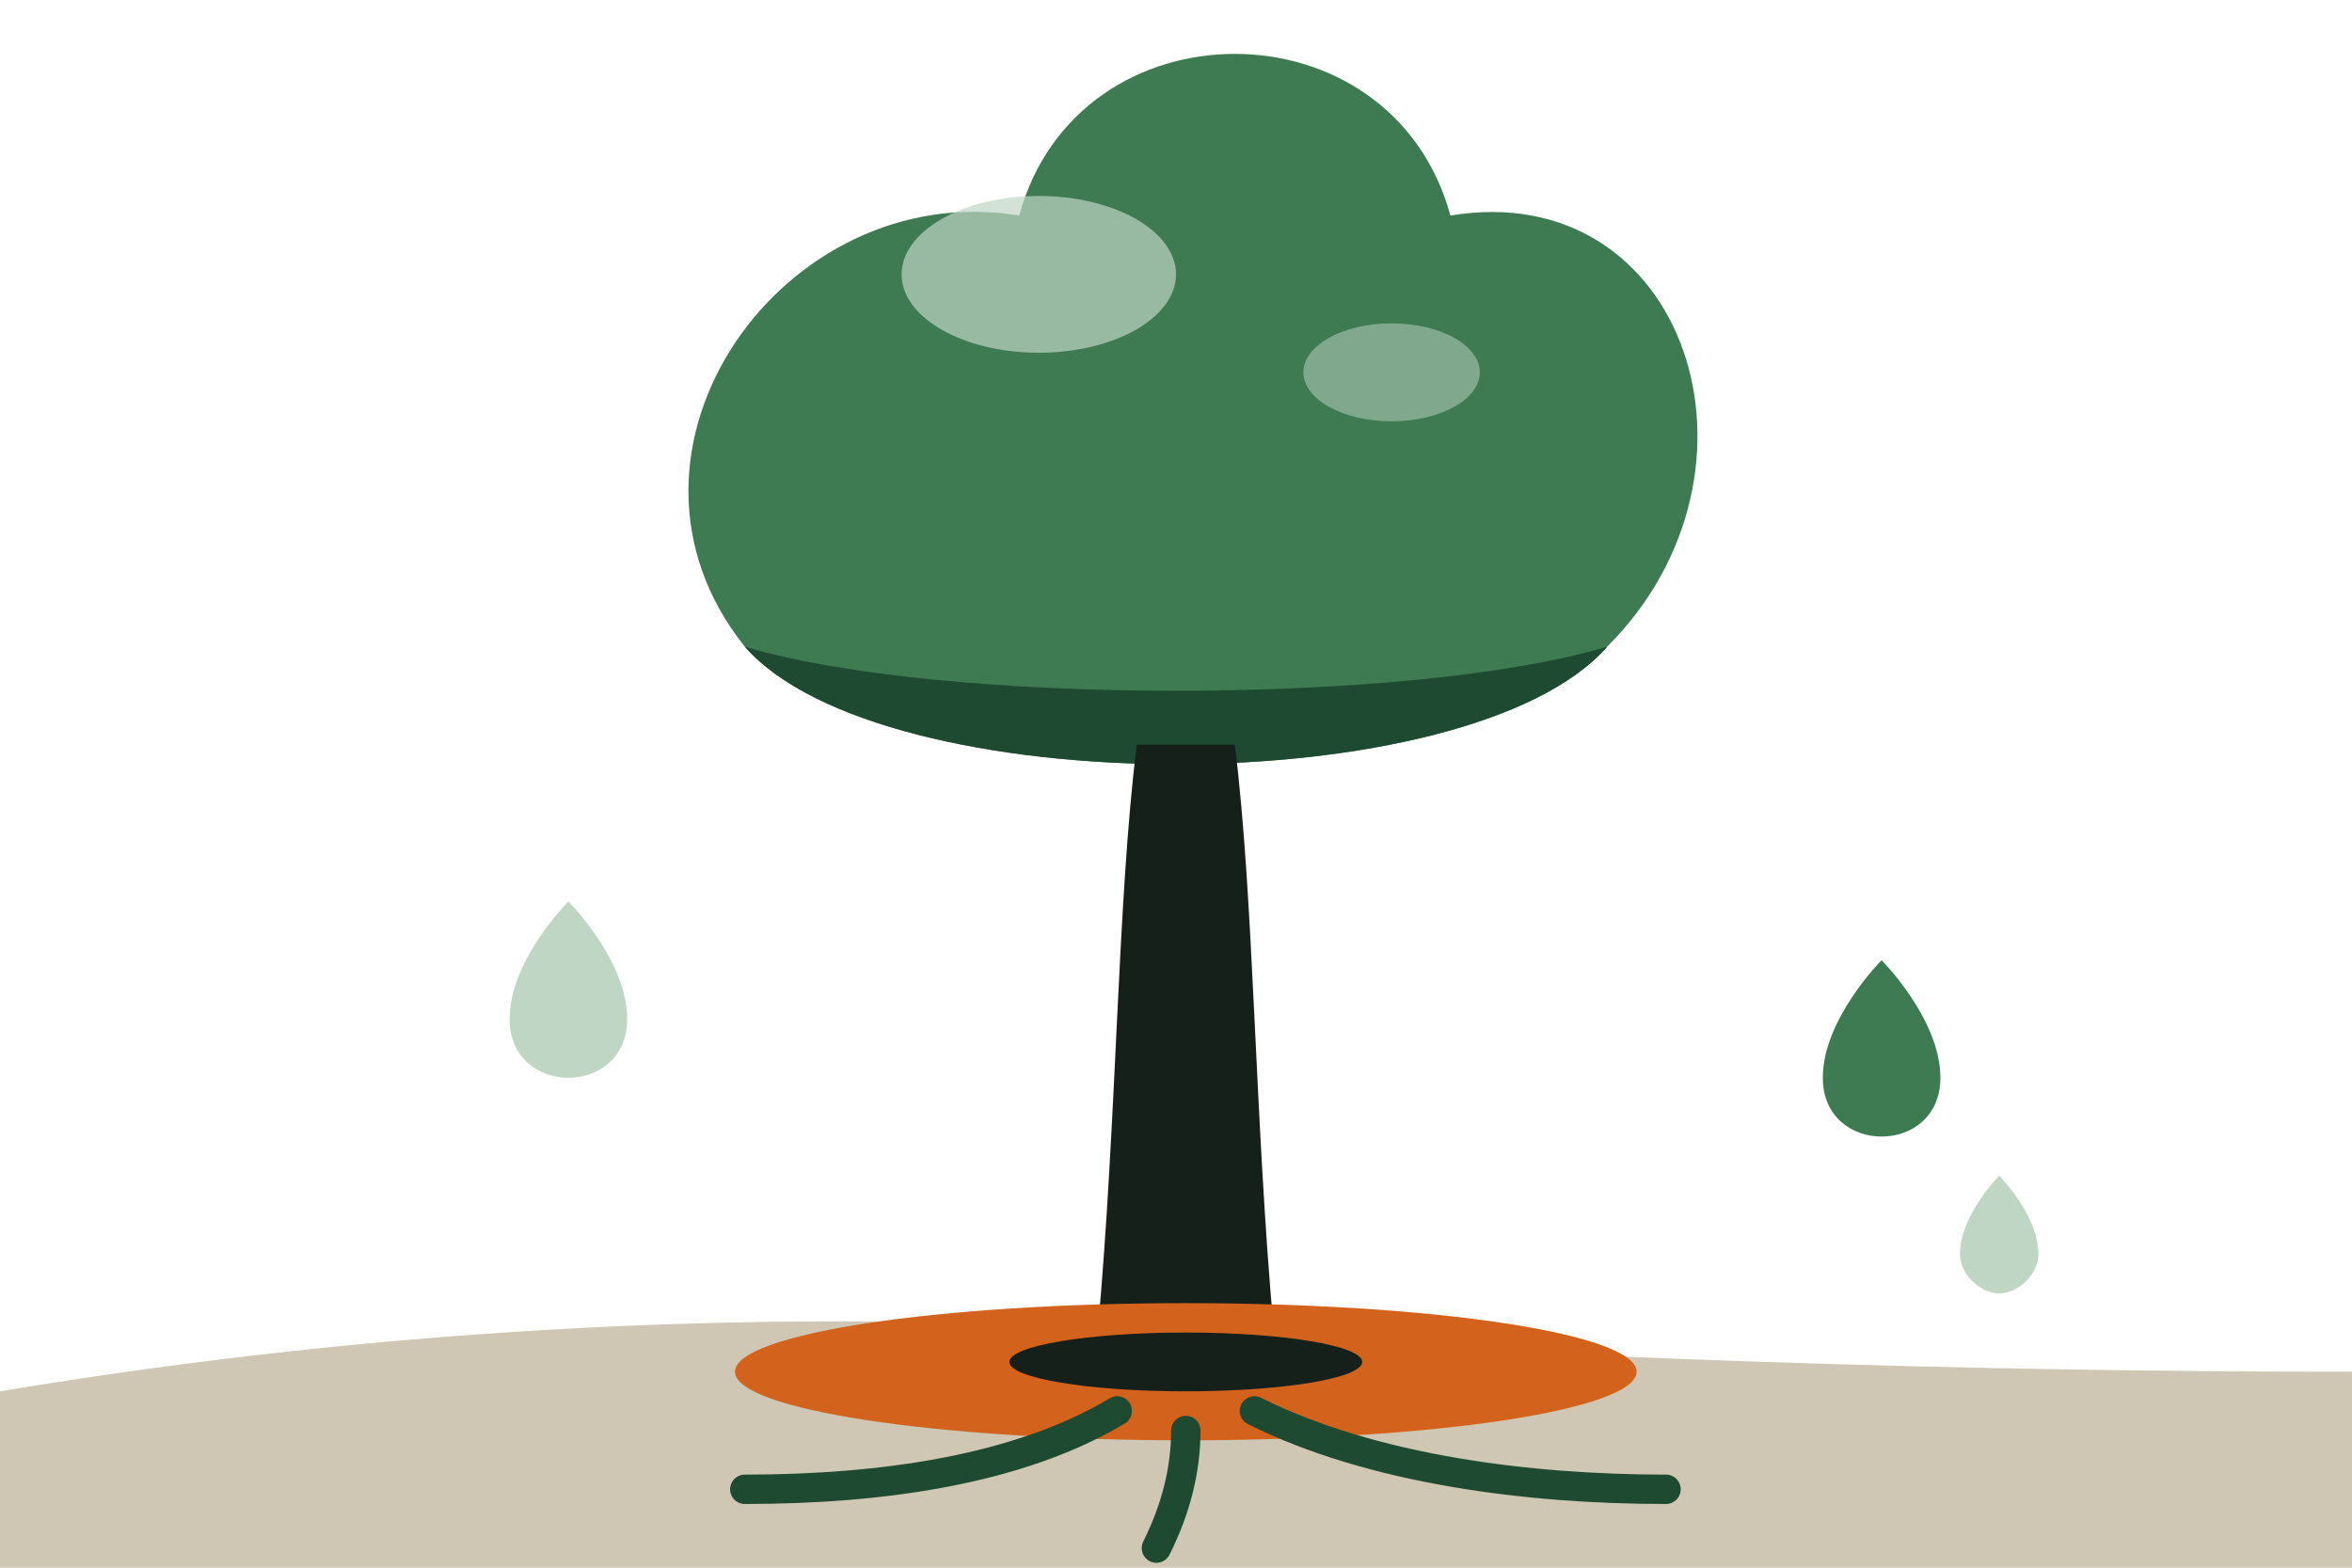
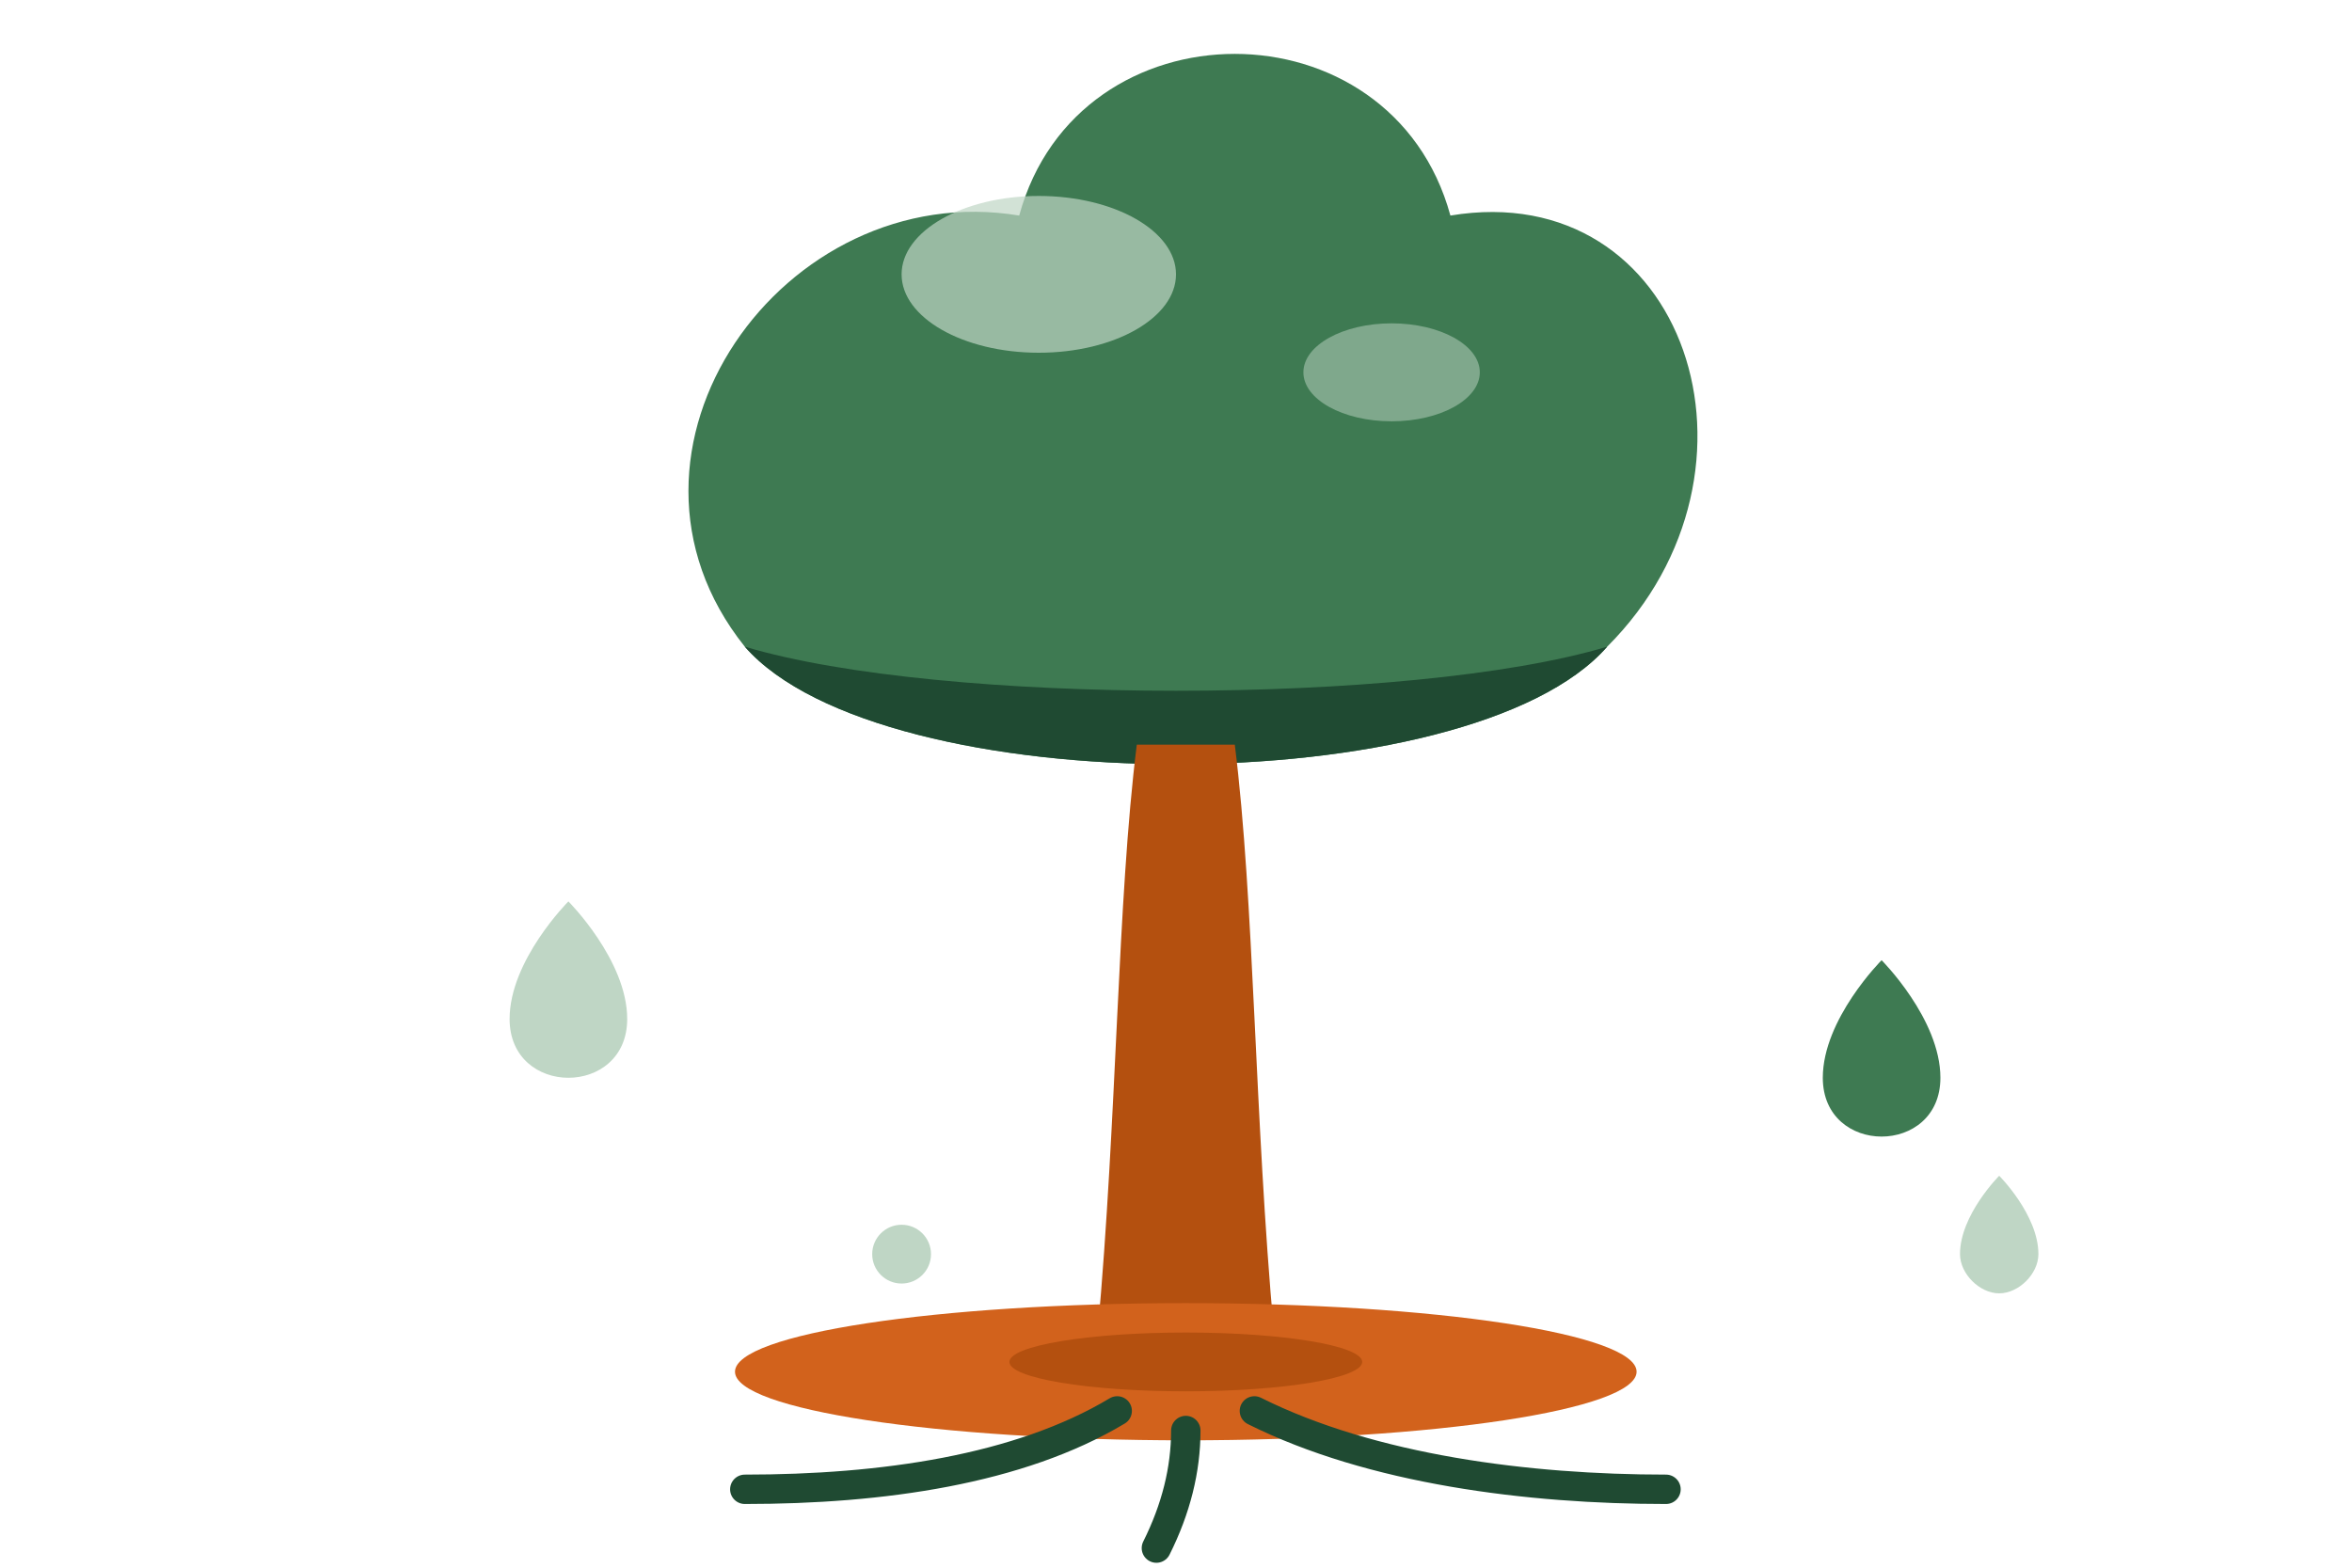
<svg xmlns="http://www.w3.org/2000/svg" viewBox="0 0 240 160" fill="none">
-   <path d="M0 142 Q60 132 120 136 T240 140 L240 160 L0 160 Z" fill="#cfc7b3" />
  <path d="M76 66 C60 46 80 18 104 22 C110 0 142 0 148 22 C172 18 182 48 164 66 C150 82 90 82 76 66 Z" fill="#3e7a52" />
  <path d="M76 66 C90 82 150 82 164 66 C144 72 96 72 76 66 Z" fill="#1f4a32" />
  <ellipse cx="106" cy="28" rx="14" ry="8" fill="#bfd6c5" opacity="0.7" />
  <ellipse cx="142" cy="38" rx="9" ry="5" fill="#bfd6c5" opacity="0.5" />
-   <path d="M112 136 C114 114 114 92 116 76 L126 76 C128 92 128 114 130 136 Z" fill="#16201a" />
+   <path d="M112 136 C114 114 114 92 116 76 L126 76 C128 92 128 114 130 136 Z" fill="#b4500f" />
  <ellipse cx="121" cy="140" rx="46" ry="7" fill="#d2621c" />
-   <ellipse cx="121" cy="139" rx="18" ry="3" fill="#16201a" />
+   <ellipse cx="121" cy="139" rx="18" ry="3" fill="#b4500f" />
  <path d="M114 144 C104 150 90 152 76 152 M128 144 C140 150 156 152 170 152 M121 146 C121 150 120 154 118 158" stroke="#1f4a32" stroke-width="3" stroke-linecap="round" />
  <path d="M186 110 C186 104 192 98 192 98 C192 98 198 104 198 110 C198 114 195 116 192 116 C189 116 186 114 186 110 Z" fill="#3e7a52" />
  <path d="M200 128 C200 124 204 120 204 120 C204 120 208 124 208 128 C208 130 206 132 204 132 C202 132 200 130 200 128 Z" fill="#bfd6c5" />
  <path d="M52 104 C52 98 58 92 58 92 C58 92 64 98 64 104 C64 108 61 110 58 110 C55 110 52 108 52 104 Z" fill="#bfd6c5" />
+   <circle cx="92" cy="128" r="3" fill="#bfd6c5" />
</svg>
